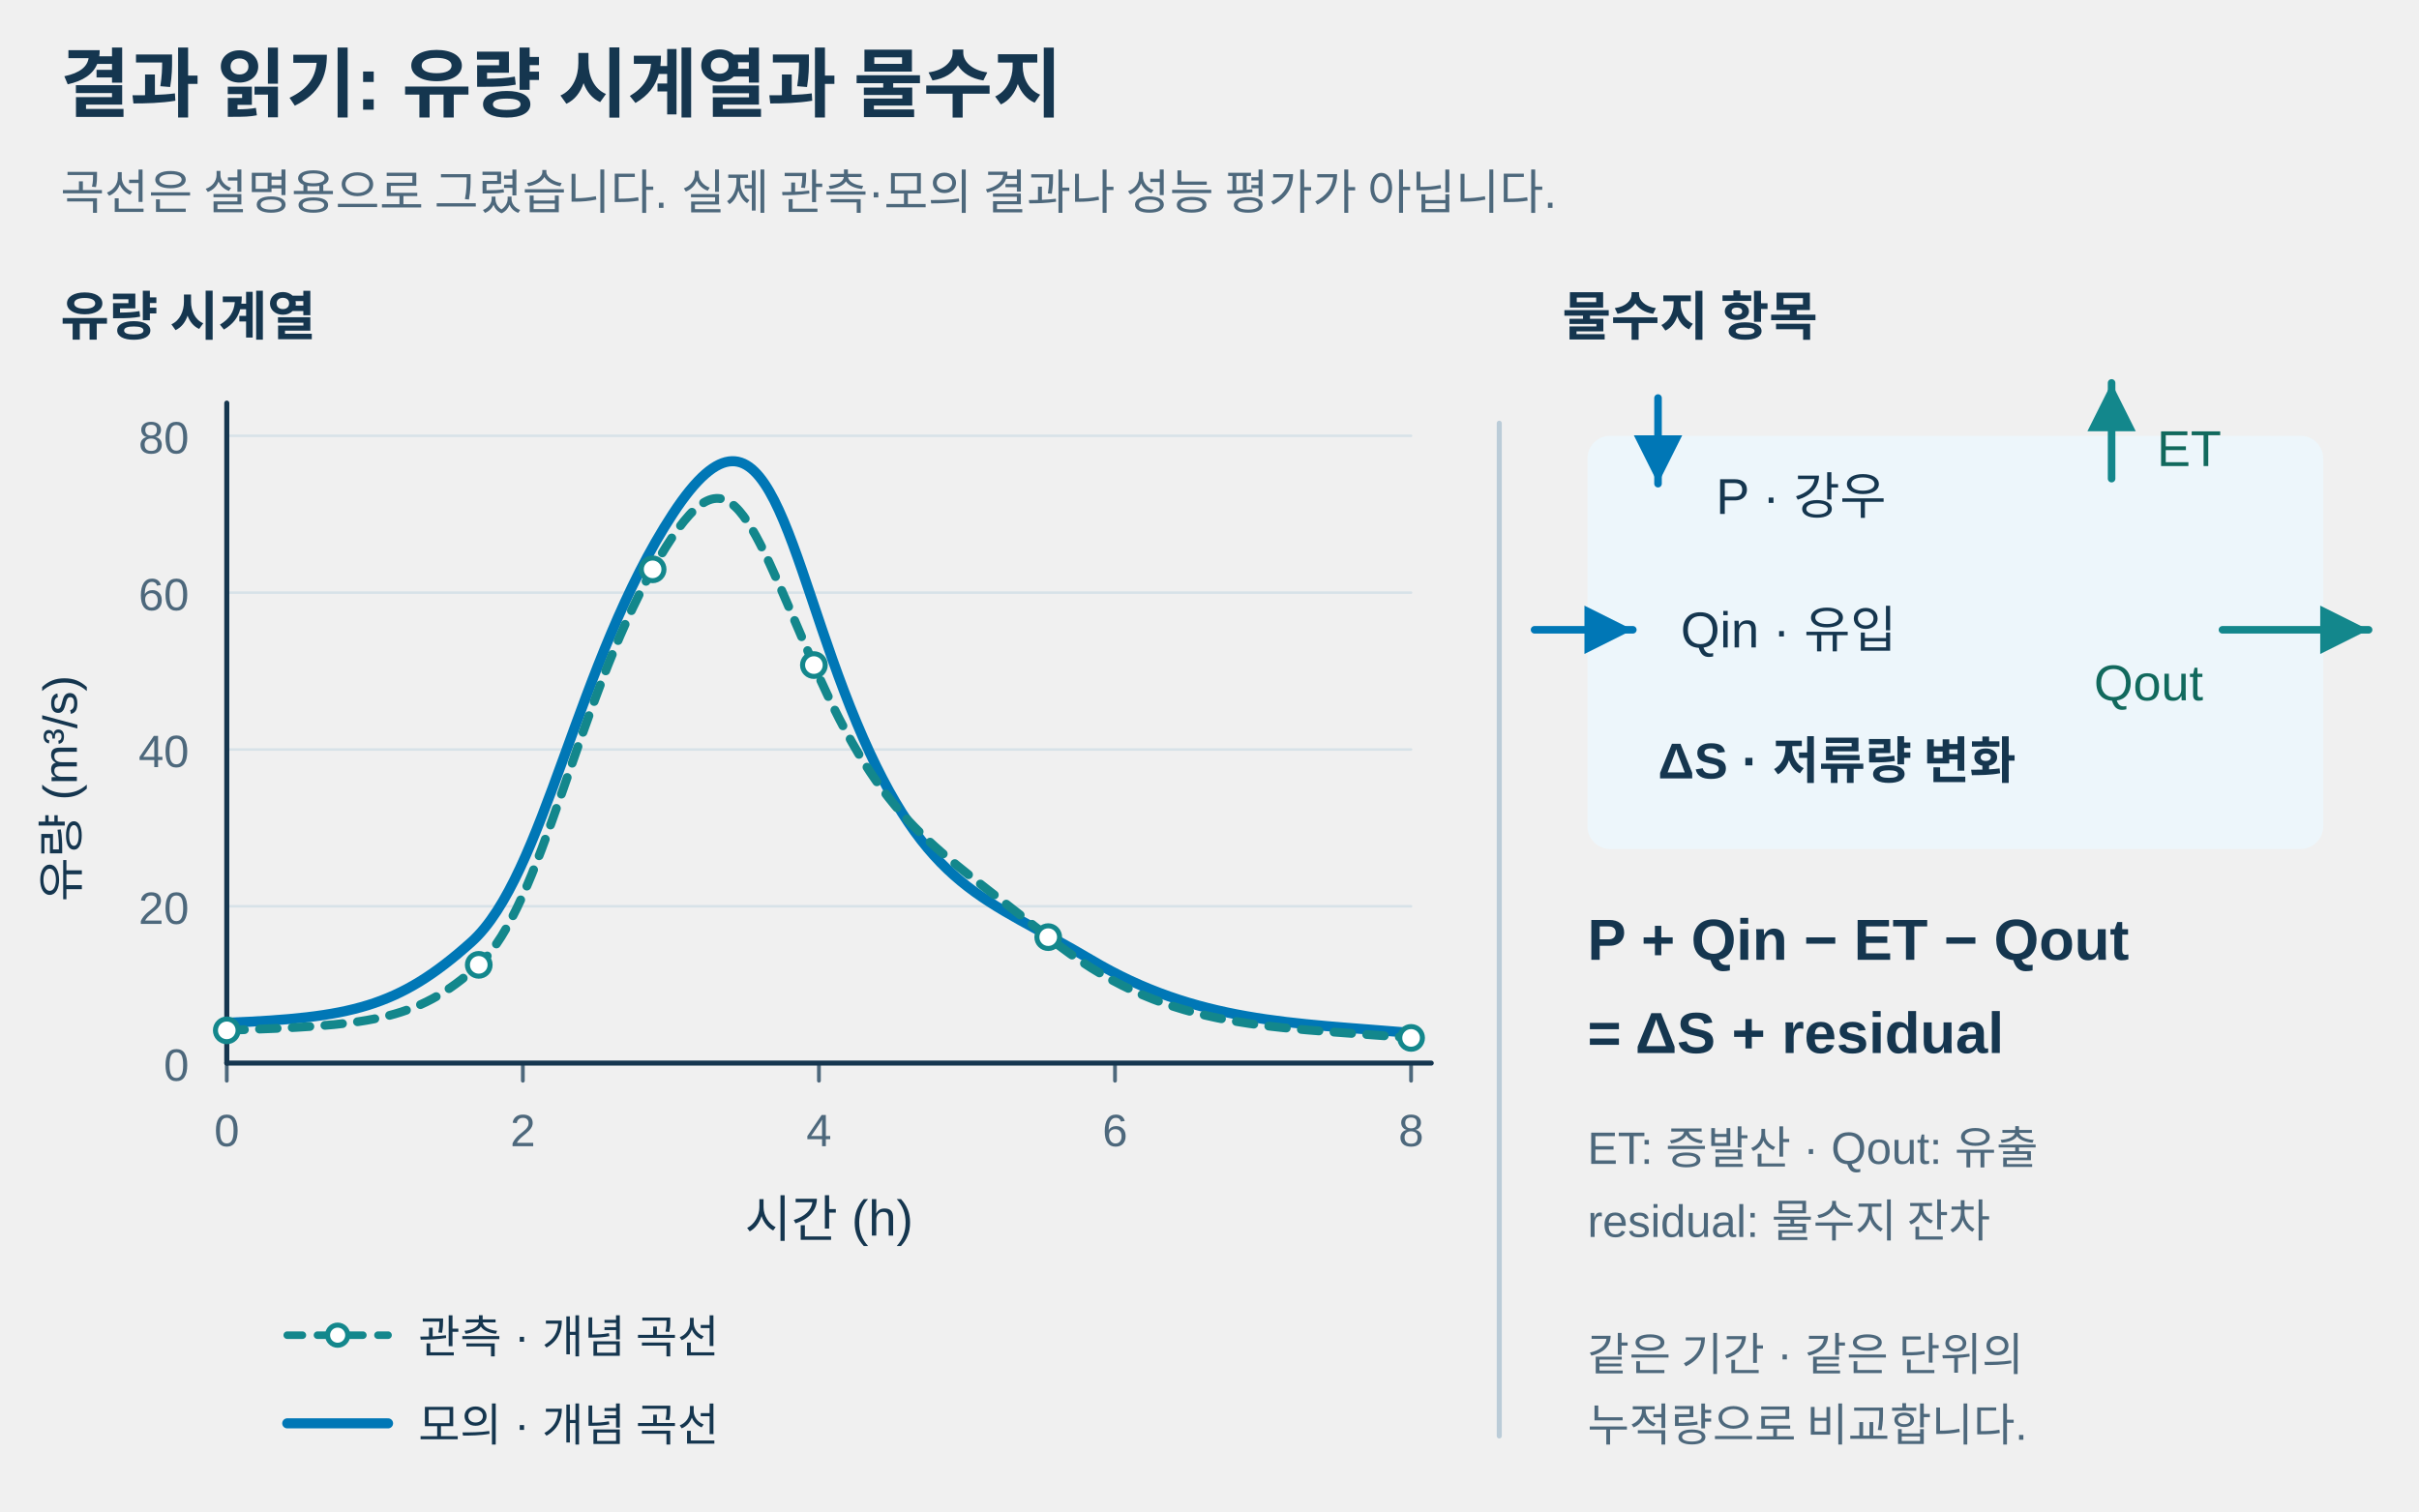
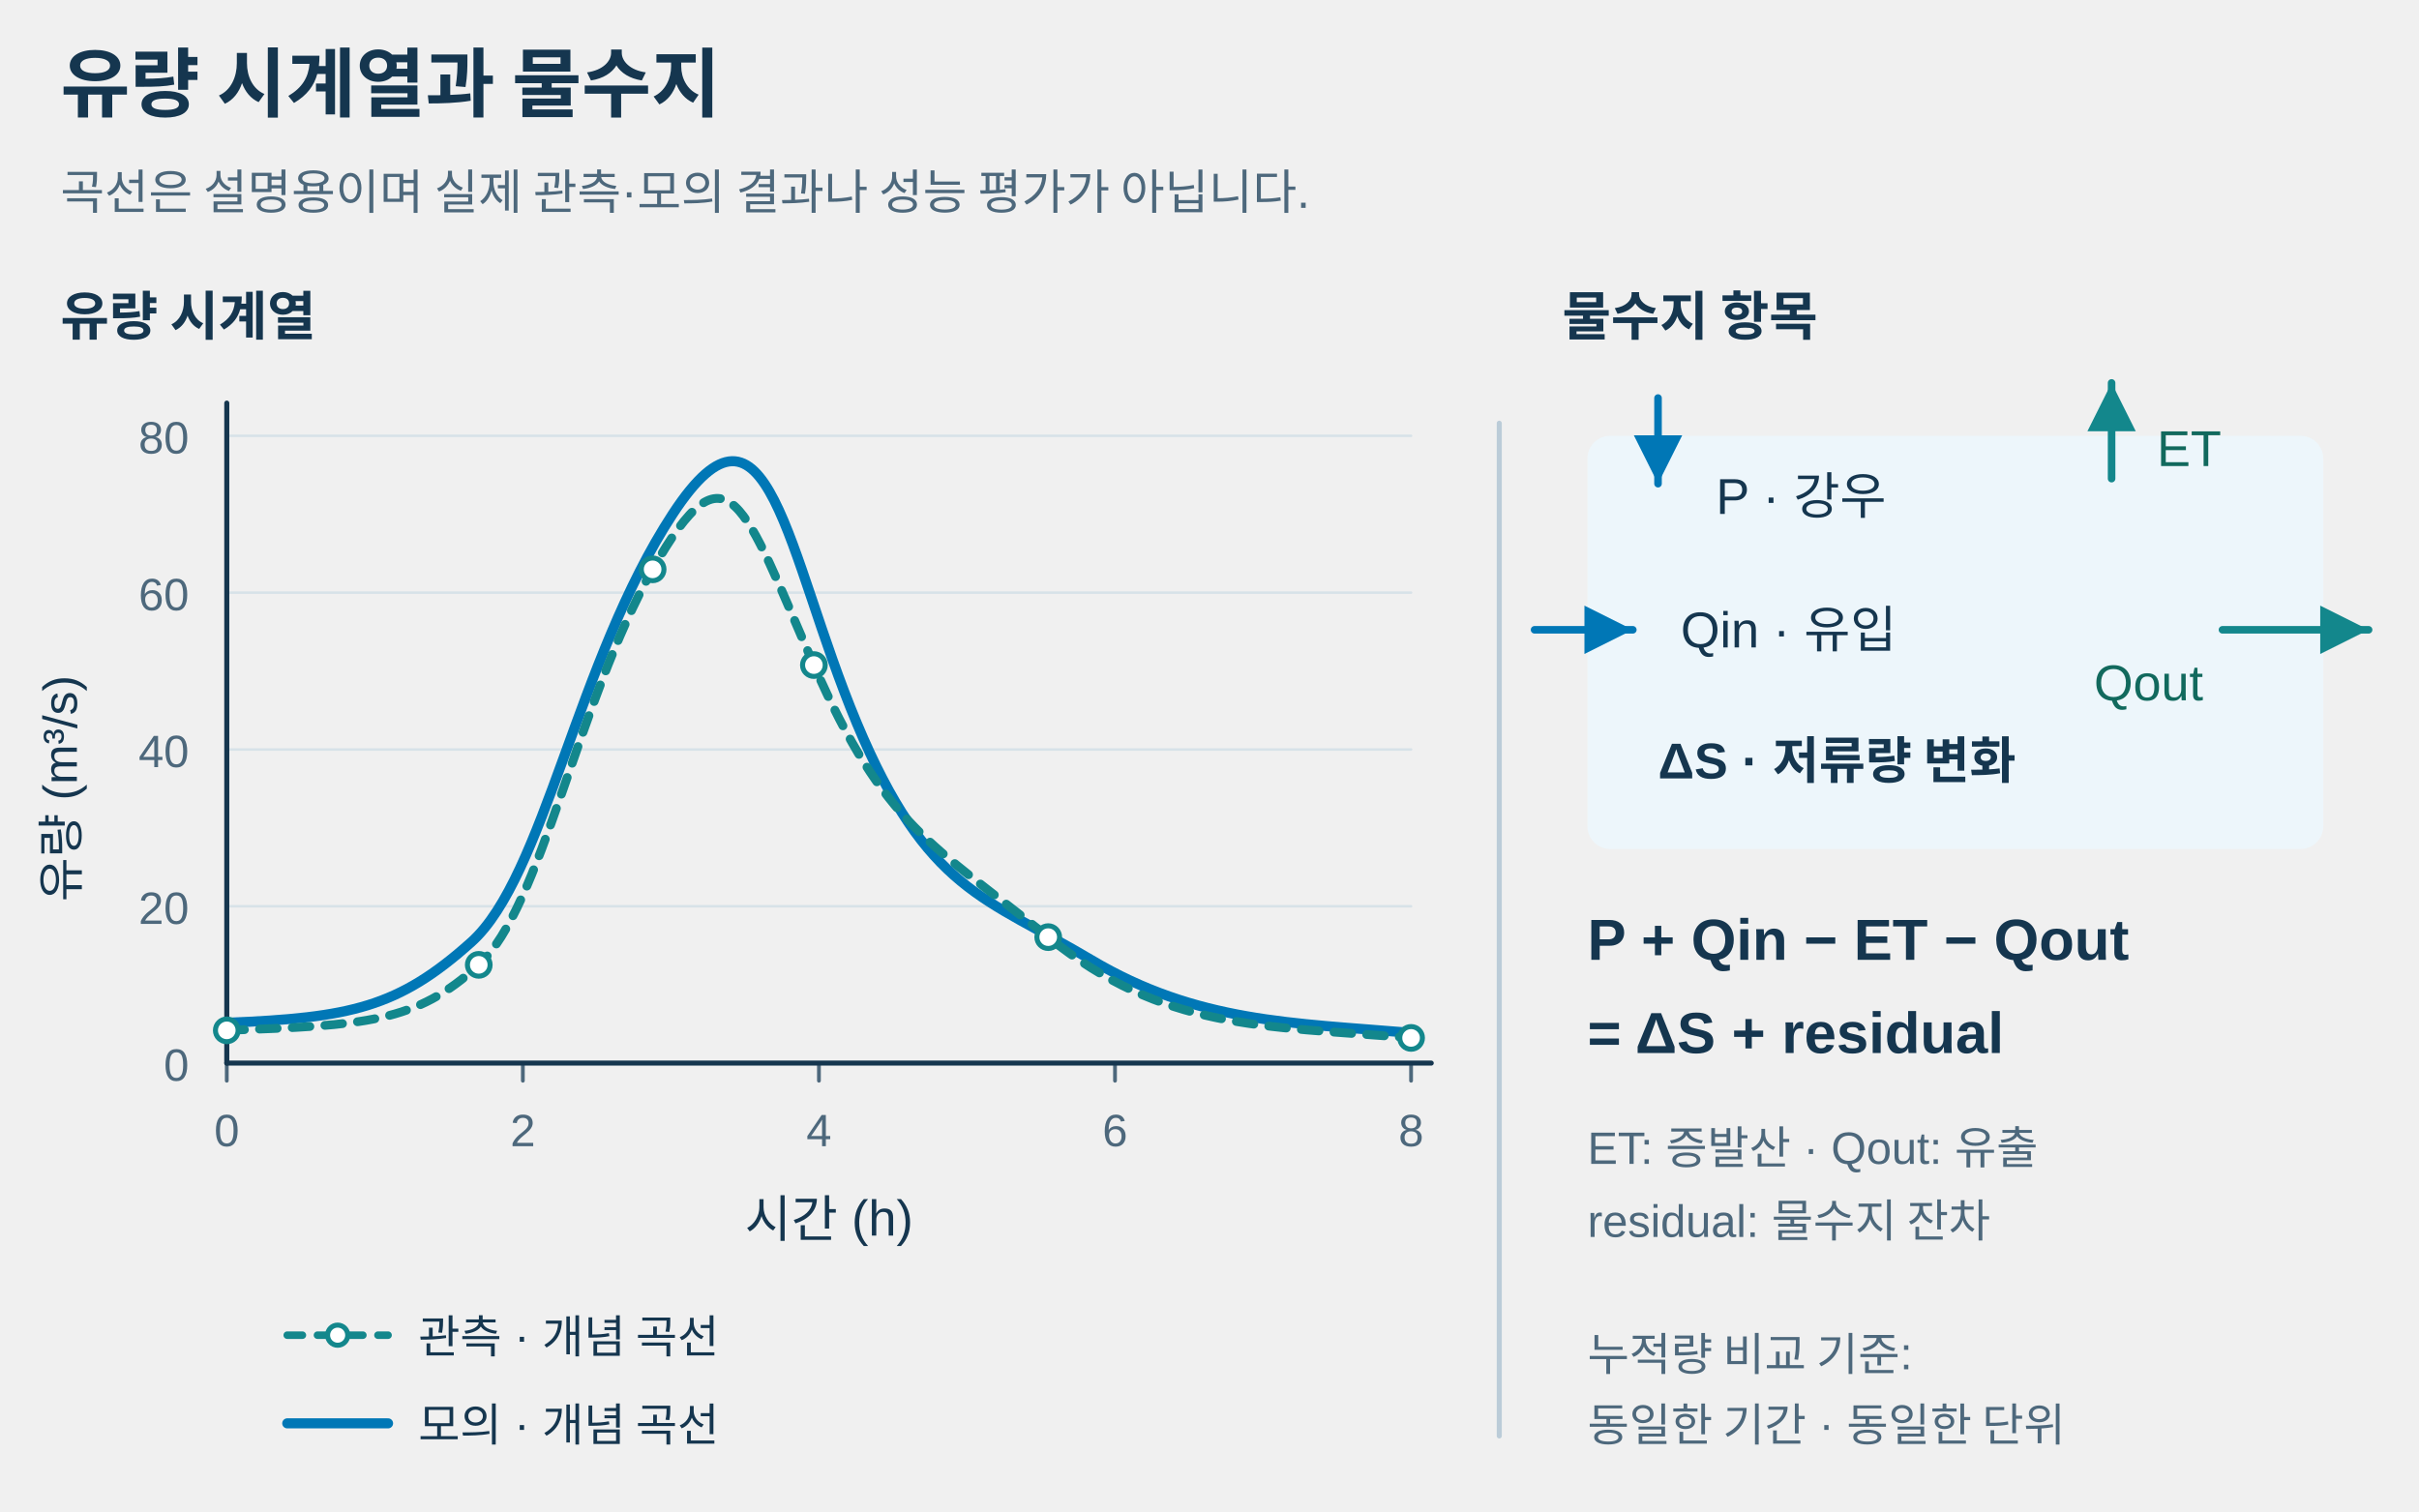
<svg xmlns="http://www.w3.org/2000/svg" width="960" height="600" viewBox="0 0 960 600" role="img" aria-labelledby="read-results-ko-title read-results-ko-desc" lang="ko">
  <defs>
    <marker id="read-results-ko-blue-arrow" viewBox="0 0 10 10" refX="9" refY="5" markerWidth="8" markerHeight="8" orient="auto-start-reverse">
      <path d="M1 1 L9 5 L1 9 Z" fill="#0077b6" />
    </marker>
    <marker id="read-results-ko-blue-back" viewBox="0 0 10 10" refX="9" refY="5" markerWidth="8" markerHeight="8" orient="auto-start-reverse">
      <path d="M1 1 L9 5 L1 9 Z" fill="#0077b6" />
    </marker>
    <marker id="read-results-ko-teal-arrow" viewBox="0 0 10 10" refX="9" refY="5" markerWidth="8" markerHeight="8" orient="auto-start-reverse">
      <path d="M1 1 L9 5 L1 9 Z" fill="#13878c" />
    </marker>
    <marker id="read-results-ko-teal-back" viewBox="0 0 10 10" refX="9" refY="5" markerWidth="8" markerHeight="8" orient="auto-start-reverse">
      <path d="M1 1 L9 5 L1 9 Z" fill="#13878c" />
    </marker>
    <marker id="read-results-ko-amber-arrow" viewBox="0 0 10 10" refX="9" refY="5" markerWidth="8" markerHeight="8" orient="auto-start-reverse">
      <path d="M1 1 L9 5 L1 9 Z" fill="#b47013" />
    </marker>
    <marker id="read-results-ko-amber-back" viewBox="0 0 10 10" refX="9" refY="5" markerWidth="8" markerHeight="8" orient="auto-start-reverse">
      <path d="M1 1 L9 5 L1 9 Z" fill="#b47013" />
    </marker>
  </defs>
  <g font-family="Pretendard, Noto Sans KR, Malgun Gothic, Arial, sans-serif" stroke-linecap="round" stroke-linejoin="round">
-     <text x="24" y="44" font-size="30" font-weight="700" fill="#15364f" text-anchor="start">결과 읽기: 유량 시계열과 물수지</text>
-     <text x="24" y="83" font-size="19" font-weight="400" fill="#4d687c" text-anchor="start">곡선은 설명용으로 그렸습니다. 실제 관측·모의 결과나 성능 평가가 아닙니다.</text>
+     <text x="24" y="44" font-size="30" font-weight="700" fill="#15364f" text-anchor="start">유량 시계열과 물수지</text>
+     <text x="24" y="83" font-size="19" font-weight="400" fill="#4d687c" text-anchor="start">곡선은 설명용이며 실제 관측·모의 결과나 성능 평가가 아닙니다.</text>
    <text x="24" y="133" font-size="21" font-weight="700" fill="#15364f" text-anchor="start">유량 시계열</text>
    <text x="620" y="133" font-size="21" font-weight="700" fill="#15364f" text-anchor="start">물수지 항목</text>
    <line x1="90" y1="422" x2="560" y2="422" stroke="#d7e2e8" stroke-width="1" />
    <text x="75" y="429" font-size="18" font-weight="400" fill="#4d687c" text-anchor="end">0</text>
    <line x1="90" y1="359.75" x2="560" y2="359.75" stroke="#d7e2e8" stroke-width="1" />
    <text x="75" y="366.75" font-size="18" font-weight="400" fill="#4d687c" text-anchor="end">20</text>
    <line x1="90" y1="297.5" x2="560" y2="297.5" stroke="#d7e2e8" stroke-width="1" />
    <text x="75" y="304.5" font-size="18" font-weight="400" fill="#4d687c" text-anchor="end">40</text>
    <line x1="90" y1="235.25" x2="560" y2="235.25" stroke="#d7e2e8" stroke-width="1" />
    <text x="75" y="242.25" font-size="18" font-weight="400" fill="#4d687c" text-anchor="end">60</text>
    <line x1="90" y1="173" x2="560" y2="173" stroke="#d7e2e8" stroke-width="1" />
    <text x="75" y="180" font-size="18" font-weight="400" fill="#4d687c" text-anchor="end">80</text>
    <line x1="90" y1="422" x2="90" y2="429" stroke="#4d687c" stroke-width="1.5" />
    <text x="90" y="455" font-size="18" font-weight="400" fill="#4d687c" text-anchor="middle">0</text>
    <line x1="207.5" y1="422" x2="207.5" y2="429" stroke="#4d687c" stroke-width="1.5" />
    <text x="207.5" y="455" font-size="18" font-weight="400" fill="#4d687c" text-anchor="middle">2</text>
    <line x1="325" y1="422" x2="325" y2="429" stroke="#4d687c" stroke-width="1.5" />
    <text x="325" y="455" font-size="18" font-weight="400" fill="#4d687c" text-anchor="middle">4</text>
    <line x1="442.5" y1="422" x2="442.5" y2="429" stroke="#4d687c" stroke-width="1.5" />
    <text x="442.5" y="455" font-size="18" font-weight="400" fill="#4d687c" text-anchor="middle">6</text>
    <line x1="560" y1="422" x2="560" y2="429" stroke="#4d687c" stroke-width="1.5" />
    <text x="560" y="455" font-size="18" font-weight="400" fill="#4d687c" text-anchor="middle">8</text>
    <line x1="90" y1="160" x2="90" y2="422" stroke="#15364f" stroke-width="2" />
    <line x1="90" y1="422" x2="568" y2="422" stroke="#15364f" stroke-width="2" />
    <text x="31" y="313" font-size="19" font-weight="400" fill="#15364f" text-anchor="middle" transform="rotate(-90 31 313)">유량 (m³/s)</text>
    <text x="329" y="491" font-size="20" font-weight="400" fill="#15364f" text-anchor="middle">시간 (h)</text>
    <path d="M90 406 C139 404 158 400 187 374 S229 262 267 204 S312 220 340 287 S391 356 433 381 S513 406 560 410" fill="none" stroke="#0077b6" stroke-width="4" stroke-linecap="round" stroke-linejoin="round" />
    <path d="M90 409 C145 407 165 406 190 383 S229 279 259 226 S295 200 323 264 S370 335 416 372 S500 407 560 412" fill="none" stroke="#13878c" stroke-width="3.5" stroke-dasharray="7 6" stroke-linecap="round" stroke-linejoin="round" />
    <circle cx="90" cy="409" r="4.5" fill="#ffffff" stroke="#13878c" stroke-width="2" />
    <circle cx="190" cy="383" r="4.5" fill="#ffffff" stroke="#13878c" stroke-width="2" />
    <circle cx="259" cy="226" r="4.5" fill="#ffffff" stroke="#13878c" stroke-width="2" />
    <circle cx="323" cy="264" r="4.5" fill="#ffffff" stroke="#13878c" stroke-width="2" />
    <circle cx="416" cy="372" r="4.5" fill="#ffffff" stroke="#13878c" stroke-width="2" />
    <circle cx="560" cy="412" r="4.5" fill="#ffffff" stroke="#13878c" stroke-width="2" />
    <line x1="114" y1="530" x2="154" y2="530" stroke="#13878c" stroke-width="3" stroke-dasharray="6 6" />
    <circle cx="134" cy="530" r="4" fill="#ffffff" stroke="#13878c" stroke-width="2" />
    <text x="166" y="537" font-size="18" font-weight="400" fill="#15364f" text-anchor="start">관측 · 개념 곡선</text>
    <line x1="114" y1="565" x2="154" y2="565" stroke="#0077b6" stroke-width="4" />
    <text x="166" y="572" font-size="18" font-weight="400" fill="#15364f" text-anchor="start">모의 · 개념 곡선</text>
    <line x1="595" y1="168" x2="595" y2="570" stroke="#bbccd8" stroke-width="2" />
    <rect x="630" y="173" width="292" height="164" rx="9" fill="#edf6fb" stroke="none" stroke-width="1.8" />
    <line x1="658" y1="158" x2="658" y2="192" stroke="#0077b6" stroke-width="3" marker-end="url(#read-results-ko-blue-arrow)" />
    <text x="681" y="204" font-size="20" font-weight="400" fill="#15364f" text-anchor="start">P · 강우</text>
    <line x1="609" y1="250" x2="648" y2="250" stroke="#0077b6" stroke-width="3" marker-end="url(#read-results-ko-blue-arrow)" />
    <text x="667" y="257" font-size="20" font-weight="400" fill="#15364f" text-anchor="start">Qin · 유입</text>
    <text x="658" y="309" font-size="20" font-weight="700" fill="#15364f" text-anchor="start">ΔS · 저류량 변화</text>
    <line x1="838" y1="190" x2="838" y2="152" stroke="#13878c" stroke-width="3" marker-end="url(#read-results-ko-teal-arrow)" />
    <text x="856" y="185" font-size="20" font-weight="400" fill="#11695d" text-anchor="start">ET</text>
    <line x1="882" y1="250" x2="940" y2="250" stroke="#13878c" stroke-width="3" marker-end="url(#read-results-ko-teal-arrow)" />
    <text x="831" y="278" font-size="20" font-weight="400" fill="#11695d" text-anchor="start">Qout</text>
    <text x="630" y="381" font-size="23" font-weight="700" fill="#15364f" text-anchor="start">P + Qin − ET − Qout</text>
    <text x="630" y="418" font-size="23" font-weight="700" fill="#15364f" text-anchor="start">= ΔS + residual</text>
    <text x="630" y="462" font-size="18" font-weight="400" fill="#4d687c" text-anchor="start">ET: 증발산 · Qout: 유출</text>
    <text x="630" y="491" font-size="18" font-weight="400" fill="#4d687c" text-anchor="start">residual: 물수지 잔차</text>
-     <text x="630" y="544" font-size="18" font-weight="400" fill="#4d687c" text-anchor="start">같은 기간 · 같은 단위의</text>
-     <text x="630" y="572" font-size="18" font-weight="400" fill="#4d687c" text-anchor="start">누적량으로 비교합니다.</text>
+     <text x="630" y="544" font-size="18" font-weight="400" fill="#4d687c" text-anchor="start">누적량 비교 기준:</text>
+     <text x="630" y="572" font-size="18" font-weight="400" fill="#4d687c" text-anchor="start">동일한 기간 · 동일한 단위</text>
  </g>
</svg>
